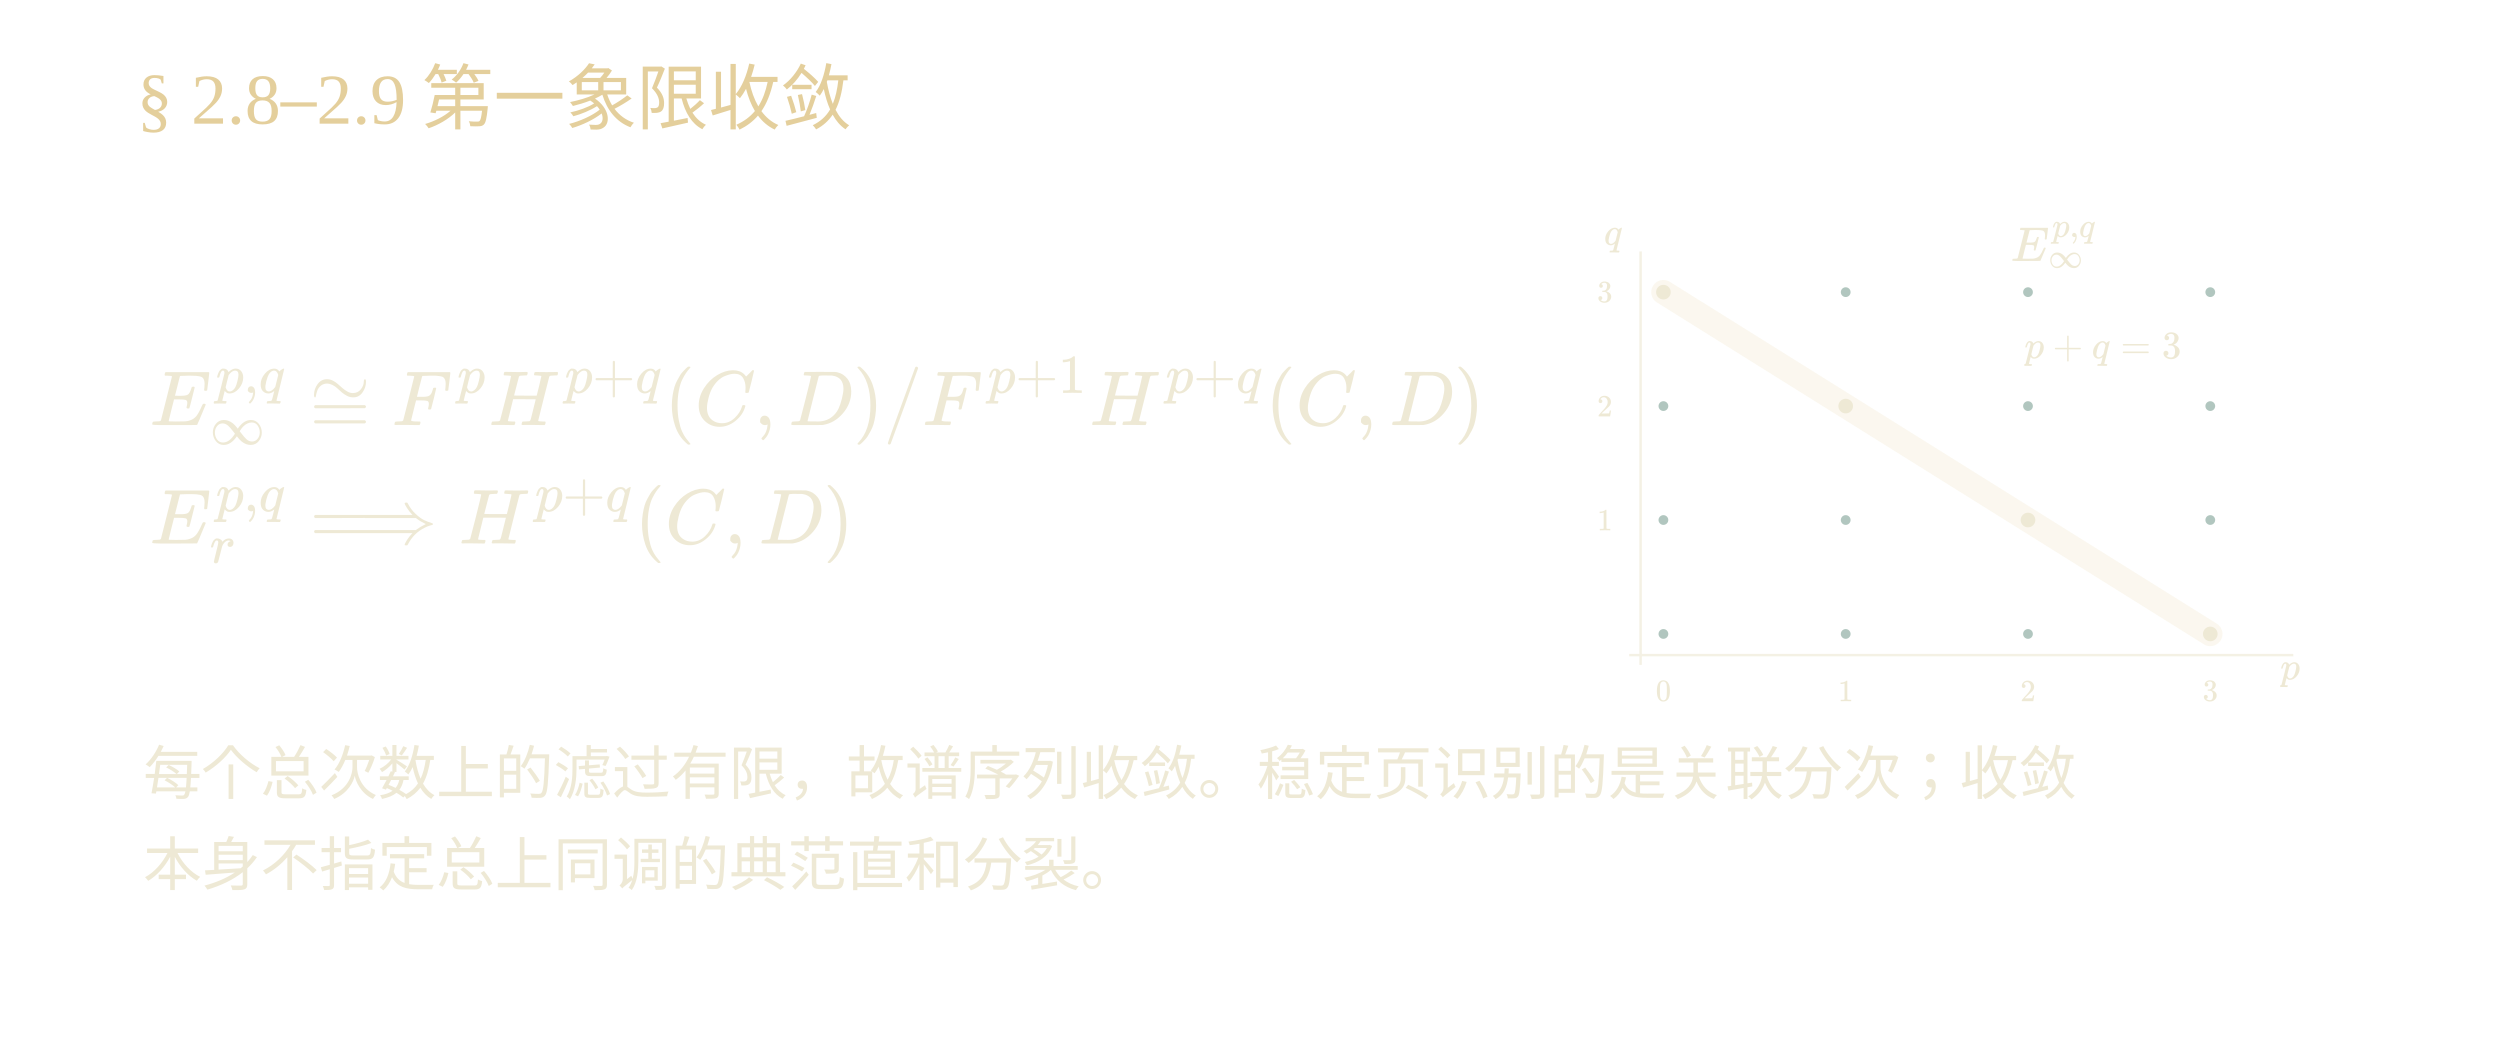
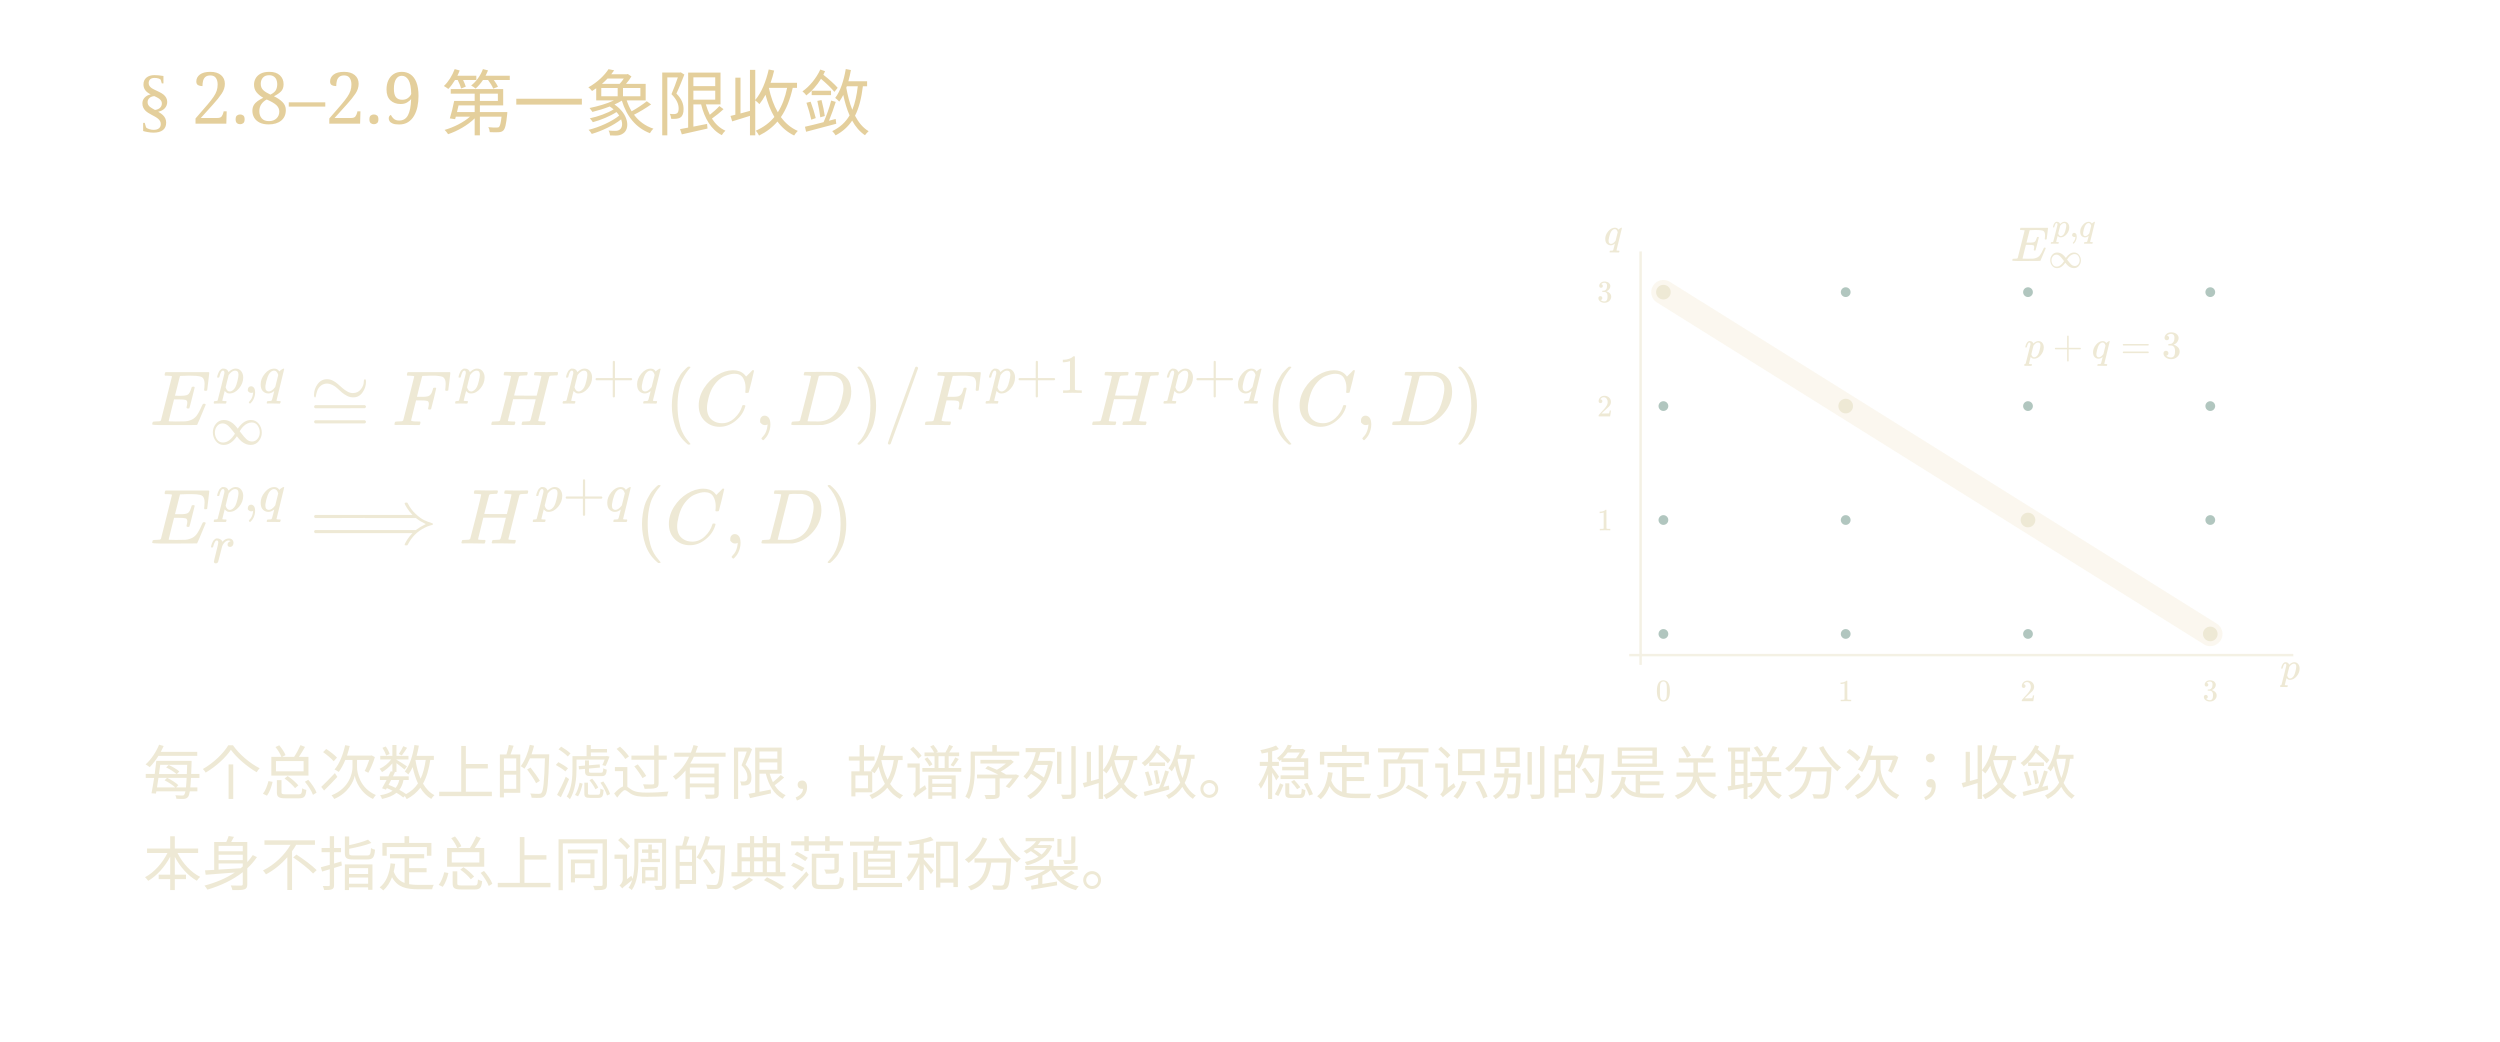
<svg xmlns="http://www.w3.org/2000/svg" width="1536" height="640" viewBox="0 0 1536 640">
  <g fill="#eee9d5" font-family="Kaiti SC, STKaiti, KaiTi, PingFang SC, serif">
    <text x="84" y="76" font-size="44" fill="#e4cf9c">
-       <tspan font-family="Times New Roman, serif">§</tspan>
-       <tspan font-family="Times New Roman, serif">2.8</tspan>–<tspan font-family="Times New Roman, serif">2.9</tspan>  第一象限收敛</text>
+       <tspan font-family="Times New Roman, serif">§</tspan> 2.8–2.9  第一象限收敛</text>
    <svg x="92" y="122.5" width="1350" height="320" viewBox="0 0 1350 320">
      <svg x="0" y="96.366" width="820" height="127.268" viewBox="0 0 17130.2 2658.7">
        <svg x="0" y="0" width="17130.2" height="1138.7" viewBox="0 -883.9 17130.2 1138.7">
          <g stroke="#eee9d5" fill="#eee9d5" stroke-width="0" transform="scale(1,-1)">
            <g data-mml-node="math">
              <g data-mml-node="msubsup">
                <g data-mml-node="mi">
                  <path data-c="1D438" d="M492 213Q472 213 472 226Q472 230 477 250T482 285Q482 316 461 323T364 330H312Q311 328 277 192T243 52Q243 48 254 48T334 46Q428 46 458 48T518 61Q567 77 599 117T670 248Q680 270 683 272Q690 274 698 274Q718 274 718 261Q613 7 608 2Q605 0 322 0H133Q31 0 31 11Q31 13 34 25Q38 41 42 43T65 46Q92 46 125 49Q139 52 144 61Q146 66 215 342T285 622Q285 629 281 629Q273 632 228 634H197Q191 640 191 642T193 659Q197 676 203 680H757Q764 676 764 669Q764 664 751 557T737 447Q735 440 717 440H705Q698 445 698 453L701 476Q704 500 704 528Q704 558 697 578T678 609T643 625T596 632T532 634H485Q397 633 392 631Q388 629 386 622Q385 619 355 499T324 377Q347 376 372 376H398Q464 376 489 391T534 472Q538 488 540 490T557 493Q562 493 565 493T570 492T572 491T574 487T577 483L544 351Q511 218 508 216Q505 213 492 213Z" />
                </g>
                <g data-mml-node="TeXAtom" transform="translate(848.3,413) scale(0.707)" data-mjx-texclass="ORD">
                  <g data-mml-node="mi">
                    <path data-c="1D45D" d="M23 287Q24 290 25 295T30 317T40 348T55 381T75 411T101 433T134 442Q209 442 230 378L240 387Q302 442 358 442Q423 442 460 395T497 281Q497 173 421 82T249 -10Q227 -10 210 -4Q199 1 187 11T168 28L161 36Q160 35 139 -51T118 -138Q118 -144 126 -145T163 -148H188Q194 -155 194 -157T191 -175Q188 -187 185 -190T172 -194Q170 -194 161 -194T127 -193T65 -192Q-5 -192 -24 -194H-32Q-39 -187 -39 -183Q-37 -156 -26 -148H-6Q28 -147 33 -136Q36 -130 94 103T155 350Q156 355 156 364Q156 405 131 405Q109 405 94 377T71 316T59 280Q57 278 43 278H29Q23 284 23 287ZM178 102Q200 26 252 26Q282 26 310 49T356 107Q374 141 392 215T411 325V331Q411 405 350 405Q339 405 328 402T306 393T286 380T269 365T254 350T243 336T235 326L232 322Q232 321 229 308T218 264T204 212Q178 106 178 102Z" />
                  </g>
                  <g data-mml-node="mo" transform="translate(503,0)">
                    <path data-c="2C" d="M78 35T78 60T94 103T137 121Q165 121 187 96T210 8Q210 -27 201 -60T180 -117T154 -158T130 -185T117 -194Q113 -194 104 -185T95 -172Q95 -168 106 -156T131 -126T157 -76T173 -3V9L172 8Q170 7 167 6T161 3T152 1T140 0Q113 0 96 17Z" />
                  </g>
                  <g data-mml-node="mi" transform="translate(781,0)">
                    <path data-c="1D45E" d="M33 157Q33 258 109 349T280 441Q340 441 372 389Q373 390 377 395T388 406T404 418Q438 442 450 442Q454 442 457 439T460 434Q460 425 391 149Q320 -135 320 -139Q320 -147 365 -148H390Q396 -156 396 -157T393 -175Q389 -188 383 -194H370Q339 -192 262 -192Q234 -192 211 -192T174 -192T157 -193Q143 -193 143 -185Q143 -182 145 -170Q149 -154 152 -151T172 -148Q220 -148 230 -141Q238 -136 258 -53T279 32Q279 33 272 29Q224 -10 172 -10Q117 -10 75 30T33 157ZM352 326Q329 405 277 405Q242 405 210 374T160 293Q131 214 119 129Q119 126 119 118T118 106Q118 61 136 44T179 26Q233 26 290 98L298 109L352 326Z" />
                  </g>
                </g>
                <g data-mml-node="mi" transform="translate(771,-247) scale(0.707)">
                  <path data-c="221E" d="M55 217Q55 305 111 373T254 442Q342 442 419 381Q457 350 493 303L507 284L514 294Q618 442 747 442Q833 442 888 374T944 214Q944 128 889 59T743 -11Q657 -11 580 50Q542 81 506 128L492 147L485 137Q381 -11 252 -11Q166 -11 111 57T55 217ZM907 217Q907 285 869 341T761 397Q740 397 720 392T682 378T648 359T619 335T594 310T574 285T559 263T548 246L543 238L574 198Q605 158 622 138T664 94T714 61T765 51Q827 51 867 100T907 217ZM92 214Q92 145 131 89T239 33Q357 33 456 193L425 233Q364 312 334 337Q285 380 233 380Q171 380 132 331T92 214Z" />
                </g>
              </g>
              <g data-mml-node="mo" transform="translate(2053.6,0)">
                <path data-c="2245" d="M55 388Q55 463 101 526T222 589Q260 589 296 571T362 526T421 474T484 430T554 411Q616 411 655 458T694 560Q694 572 698 580T708 589Q722 589 722 556Q722 482 677 419T562 356H554Q517 356 481 374T414 418T355 471T292 515T223 533Q179 533 145 508Q109 479 96 440T80 378T69 355Q55 355 55 388ZM56 236Q56 249 70 256H707Q722 248 722 236Q722 225 708 217L390 216H72Q56 221 56 236ZM56 42Q56 57 72 62H708Q722 52 722 42Q722 30 707 22H70Q56 29 56 42Z" />
              </g>
              <g data-mml-node="msup" transform="translate(3109.4,0)">
                <g data-mml-node="mi">
                  <path data-c="1D439" d="M48 1Q31 1 31 11Q31 13 34 25Q38 41 42 43T65 46Q92 46 125 49Q139 52 144 61Q146 66 215 342T285 622Q285 629 281 629Q273 632 228 634H197Q191 640 191 642T193 659Q197 676 203 680H742Q749 676 749 669Q749 664 736 557T722 447Q720 440 702 440H690Q683 445 683 453Q683 454 686 477T689 530Q689 560 682 579T663 610T626 626T575 633T503 634H480Q398 633 393 631Q388 629 386 623Q385 622 352 492L320 363H375Q378 363 398 363T426 364T448 367T472 374T489 386Q502 398 511 419T524 457T529 475Q532 480 548 480H560Q567 475 567 470Q567 467 536 339T502 207Q500 200 482 200H470Q463 206 463 212Q463 215 468 234T473 274Q473 303 453 310T364 317H309L277 190Q245 66 245 60Q245 46 334 46H359Q365 40 365 39T363 19Q359 6 353 0H336Q295 2 185 2Q120 2 86 2T48 1Z" />
                </g>
                <g data-mml-node="mi" transform="translate(837.3,413) scale(0.707)">
                  <path data-c="1D45D" d="M23 287Q24 290 25 295T30 317T40 348T55 381T75 411T101 433T134 442Q209 442 230 378L240 387Q302 442 358 442Q423 442 460 395T497 281Q497 173 421 82T249 -10Q227 -10 210 -4Q199 1 187 11T168 28L161 36Q160 35 139 -51T118 -138Q118 -144 126 -145T163 -148H188Q194 -155 194 -157T191 -175Q188 -187 185 -190T172 -194Q170 -194 161 -194T127 -193T65 -192Q-5 -192 -24 -194H-32Q-39 -187 -39 -183Q-37 -156 -26 -148H-6Q28 -147 33 -136Q36 -130 94 103T155 350Q156 355 156 364Q156 405 131 405Q109 405 94 377T71 316T59 280Q57 278 43 278H29Q23 284 23 287ZM178 102Q200 26 252 26Q282 26 310 49T356 107Q374 141 392 215T411 325V331Q411 405 350 405Q339 405 328 402T306 393T286 380T269 365T254 350T243 336T235 326L232 322Q232 321 229 308T218 264T204 212Q178 106 178 102Z" />
                </g>
              </g>
              <g data-mml-node="msup" transform="translate(4352.3,0)">
                <g data-mml-node="mi">
                  <path data-c="1D43B" d="M228 637Q194 637 192 641Q191 643 191 649Q191 673 202 682Q204 683 219 683Q260 681 355 681Q389 681 418 681T463 682T483 682Q499 682 499 672Q499 670 497 658Q492 641 487 638H485Q483 638 480 638T473 638T464 637T455 637Q416 636 405 634T387 623Q384 619 355 500Q348 474 340 442T328 395L324 380Q324 378 469 378H614L615 381Q615 384 646 504Q674 619 674 627T617 637Q594 637 587 639T580 648Q580 650 582 660Q586 677 588 679T604 682Q609 682 646 681T740 680Q802 680 835 681T871 682Q888 682 888 672Q888 645 876 638H874Q872 638 869 638T862 638T853 637T844 637Q805 636 794 634T776 623Q773 618 704 340T634 58Q634 51 638 51Q646 48 692 46H723Q729 38 729 37T726 19Q722 6 716 0H701Q664 2 567 2Q533 2 504 2T458 2T437 1Q420 1 420 10Q420 15 423 24Q428 43 433 45Q437 46 448 46H454Q481 46 514 49Q520 50 522 50T528 55T534 64T540 82T547 110T558 153Q565 181 569 198Q602 330 602 331T457 332H312L279 197Q245 63 245 58Q245 51 253 49T303 46H334Q340 38 340 37T337 19Q333 6 327 0H312Q275 2 178 2Q144 2 115 2T69 2T48 1Q31 1 31 10Q31 12 34 24Q39 43 44 45Q48 46 59 46H65Q92 46 125 49Q139 52 144 61Q147 65 216 339T285 628Q285 635 228 637Z" />
                </g>
                <g data-mml-node="TeXAtom" transform="translate(973.9,413) scale(0.707)" data-mjx-texclass="ORD">
                  <g data-mml-node="mi">
                    <path data-c="1D45D" d="M23 287Q24 290 25 295T30 317T40 348T55 381T75 411T101 433T134 442Q209 442 230 378L240 387Q302 442 358 442Q423 442 460 395T497 281Q497 173 421 82T249 -10Q227 -10 210 -4Q199 1 187 11T168 28L161 36Q160 35 139 -51T118 -138Q118 -144 126 -145T163 -148H188Q194 -155 194 -157T191 -175Q188 -187 185 -190T172 -194Q170 -194 161 -194T127 -193T65 -192Q-5 -192 -24 -194H-32Q-39 -187 -39 -183Q-37 -156 -26 -148H-6Q28 -147 33 -136Q36 -130 94 103T155 350Q156 355 156 364Q156 405 131 405Q109 405 94 377T71 316T59 280Q57 278 43 278H29Q23 284 23 287ZM178 102Q200 26 252 26Q282 26 310 49T356 107Q374 141 392 215T411 325V331Q411 405 350 405Q339 405 328 402T306 393T286 380T269 365T254 350T243 336T235 326L232 322Q232 321 229 308T218 264T204 212Q178 106 178 102Z" />
                  </g>
                  <g data-mml-node="mo" transform="translate(503,0)">
                    <path data-c="2B" d="M56 237T56 250T70 270H369V420L370 570Q380 583 389 583Q402 583 409 568V270H707Q722 262 722 250T707 230H409V-68Q401 -82 391 -82H389H387Q375 -82 369 -68V230H70Q56 237 56 250Z" />
                  </g>
                  <g data-mml-node="mi" transform="translate(1281,0)">
                    <path data-c="1D45E" d="M33 157Q33 258 109 349T280 441Q340 441 372 389Q373 390 377 395T388 406T404 418Q438 442 450 442Q454 442 457 439T460 434Q460 425 391 149Q320 -135 320 -139Q320 -147 365 -148H390Q396 -156 396 -157T393 -175Q389 -188 383 -194H370Q339 -192 262 -192Q234 -192 211 -192T174 -192T157 -193Q143 -193 143 -185Q143 -182 145 -170Q149 -154 152 -151T172 -148Q220 -148 230 -141Q238 -136 258 -53T279 32Q279 33 272 29Q224 -10 172 -10Q117 -10 75 30T33 157ZM352 326Q329 405 277 405Q242 405 210 374T160 293Q131 214 119 129Q119 126 119 118T118 106Q118 61 136 44T179 26Q233 26 290 98L298 109L352 326Z" />
                  </g>
                </g>
              </g>
              <g data-mml-node="mo" transform="translate(6607.3,0)">
                <path data-c="28" d="M94 250Q94 319 104 381T127 488T164 576T202 643T244 695T277 729T302 750H315H319Q333 750 333 741Q333 738 316 720T275 667T226 581T184 443T167 250T184 58T225 -81T274 -167T316 -220T333 -241Q333 -250 318 -250H315H302L274 -226Q180 -141 137 -14T94 250Z" />
              </g>
              <g data-mml-node="mi" transform="translate(6996.3,0)">
                <path data-c="1D436" d="M50 252Q50 367 117 473T286 641T490 704Q580 704 633 653Q642 643 648 636T656 626L657 623Q660 623 684 649Q691 655 699 663T715 679T725 690L740 705H746Q760 705 760 698Q760 694 728 561Q692 422 692 421Q690 416 687 415T669 413H653Q647 419 647 422Q647 423 648 429T650 449T651 481Q651 552 619 605T510 659Q484 659 454 652T382 628T299 572T226 479Q194 422 175 346T156 222Q156 108 232 58Q280 24 350 24Q441 24 512 92T606 240Q610 253 612 255T628 257Q648 257 648 248Q648 243 647 239Q618 132 523 55T319 -22Q206 -22 128 53T50 252Z" />
              </g>
              <g data-mml-node="mo" transform="translate(7756.3,0)">
                <path data-c="2C" d="M78 35T78 60T94 103T137 121Q165 121 187 96T210 8Q210 -27 201 -60T180 -117T154 -158T130 -185T117 -194Q113 -194 104 -185T95 -172Q95 -168 106 -156T131 -126T157 -76T173 -3V9L172 8Q170 7 167 6T161 3T152 1T140 0Q113 0 96 17Z" />
              </g>
              <g data-mml-node="mi" transform="translate(8200.9,0)">
                <path data-c="1D437" d="M287 628Q287 635 230 637Q207 637 200 638T193 647Q193 655 197 667T204 682Q206 683 403 683Q570 682 590 682T630 676Q702 659 752 597T803 431Q803 275 696 151T444 3L430 1L236 0H125H72Q48 0 41 2T33 11Q33 13 36 25Q40 41 44 43T67 46Q94 46 127 49Q141 52 146 61Q149 65 218 339T287 628ZM703 469Q703 507 692 537T666 584T629 613T590 629T555 636Q553 636 541 636T512 636T479 637H436Q392 637 386 627Q384 623 313 339T242 52Q242 48 253 48T330 47Q335 47 349 47T373 46Q499 46 581 128Q617 164 640 212T683 339T703 469Z" />
              </g>
              <g data-mml-node="mo" transform="translate(9028.9,0)">
                <path data-c="29" d="M60 749L64 750Q69 750 74 750H86L114 726Q208 641 251 514T294 250Q294 182 284 119T261 12T224 -76T186 -143T145 -194T113 -227T90 -246Q87 -249 86 -250H74Q66 -250 63 -250T58 -247T55 -238Q56 -237 66 -225Q221 -64 221 250T66 725Q56 737 55 738Q55 746 60 749Z" />
              </g>
              <g data-mml-node="TeXAtom" data-mjx-texclass="ORD" transform="translate(9417.9,0)">
                <g data-mml-node="mo">
                  <path data-c="2F" d="M423 750Q432 750 438 744T444 730Q444 725 271 248T92 -240Q85 -250 75 -250Q68 -250 62 -245T56 -231Q56 -221 230 257T407 740Q411 750 423 750Z" />
                </g>
              </g>
              <g data-mml-node="msup" transform="translate(9917.9,0)">
                <g data-mml-node="mi">
                  <path data-c="1D439" d="M48 1Q31 1 31 11Q31 13 34 25Q38 41 42 43T65 46Q92 46 125 49Q139 52 144 61Q146 66 215 342T285 622Q285 629 281 629Q273 632 228 634H197Q191 640 191 642T193 659Q197 676 203 680H742Q749 676 749 669Q749 664 736 557T722 447Q720 440 702 440H690Q683 445 683 453Q683 454 686 477T689 530Q689 560 682 579T663 610T626 626T575 633T503 634H480Q398 633 393 631Q388 629 386 623Q385 622 352 492L320 363H375Q378 363 398 363T426 364T448 367T472 374T489 386Q502 398 511 419T524 457T529 475Q532 480 548 480H560Q567 475 567 470Q567 467 536 339T502 207Q500 200 482 200H470Q463 206 463 212Q463 215 468 234T473 274Q473 303 453 310T364 317H309L277 190Q245 66 245 60Q245 46 334 46H359Q365 40 365 39T363 19Q359 6 353 0H336Q295 2 185 2Q120 2 86 2T48 1Z" />
                </g>
                <g data-mml-node="TeXAtom" transform="translate(837.3,413) scale(0.707)" data-mjx-texclass="ORD">
                  <g data-mml-node="mi">
                    <path data-c="1D45D" d="M23 287Q24 290 25 295T30 317T40 348T55 381T75 411T101 433T134 442Q209 442 230 378L240 387Q302 442 358 442Q423 442 460 395T497 281Q497 173 421 82T249 -10Q227 -10 210 -4Q199 1 187 11T168 28L161 36Q160 35 139 -51T118 -138Q118 -144 126 -145T163 -148H188Q194 -155 194 -157T191 -175Q188 -187 185 -190T172 -194Q170 -194 161 -194T127 -193T65 -192Q-5 -192 -24 -194H-32Q-39 -187 -39 -183Q-37 -156 -26 -148H-6Q28 -147 33 -136Q36 -130 94 103T155 350Q156 355 156 364Q156 405 131 405Q109 405 94 377T71 316T59 280Q57 278 43 278H29Q23 284 23 287ZM178 102Q200 26 252 26Q282 26 310 49T356 107Q374 141 392 215T411 325V331Q411 405 350 405Q339 405 328 402T306 393T286 380T269 365T254 350T243 336T235 326L232 322Q232 321 229 308T218 264T204 212Q178 106 178 102Z" />
                  </g>
                  <g data-mml-node="mo" transform="translate(503,0)">
                    <path data-c="2B" d="M56 237T56 250T70 270H369V420L370 570Q380 583 389 583Q402 583 409 568V270H707Q722 262 722 250T707 230H409V-68Q401 -82 391 -82H389H387Q375 -82 369 -68V230H70Q56 237 56 250Z" />
                  </g>
                  <g data-mml-node="mn" transform="translate(1281,0)">
                    <path data-c="31" d="M213 578L200 573Q186 568 160 563T102 556H83V602H102Q149 604 189 617T245 641T273 663Q275 666 285 666Q294 666 302 660V361L303 61Q310 54 315 52T339 48T401 46H427V0H416Q395 3 257 3Q121 3 100 0H88V46H114Q136 46 152 46T177 47T193 50T201 52T207 57T213 61V578Z" />
                  </g>
                </g>
              </g>
              <g data-mml-node="msup" transform="translate(12064.6,0)">
                <g data-mml-node="mi">
                  <path data-c="1D43B" d="M228 637Q194 637 192 641Q191 643 191 649Q191 673 202 682Q204 683 219 683Q260 681 355 681Q389 681 418 681T463 682T483 682Q499 682 499 672Q499 670 497 658Q492 641 487 638H485Q483 638 480 638T473 638T464 637T455 637Q416 636 405 634T387 623Q384 619 355 500Q348 474 340 442T328 395L324 380Q324 378 469 378H614L615 381Q615 384 646 504Q674 619 674 627T617 637Q594 637 587 639T580 648Q580 650 582 660Q586 677 588 679T604 682Q609 682 646 681T740 680Q802 680 835 681T871 682Q888 682 888 672Q888 645 876 638H874Q872 638 869 638T862 638T853 637T844 637Q805 636 794 634T776 623Q773 618 704 340T634 58Q634 51 638 51Q646 48 692 46H723Q729 38 729 37T726 19Q722 6 716 0H701Q664 2 567 2Q533 2 504 2T458 2T437 1Q420 1 420 10Q420 15 423 24Q428 43 433 45Q437 46 448 46H454Q481 46 514 49Q520 50 522 50T528 55T534 64T540 82T547 110T558 153Q565 181 569 198Q602 330 602 331T457 332H312L279 197Q245 63 245 58Q245 51 253 49T303 46H334Q340 38 340 37T337 19Q333 6 327 0H312Q275 2 178 2Q144 2 115 2T69 2T48 1Q31 1 31 10Q31 12 34 24Q39 43 44 45Q48 46 59 46H65Q92 46 125 49Q139 52 144 61Q147 65 216 339T285 628Q285 635 228 637Z" />
                </g>
                <g data-mml-node="TeXAtom" transform="translate(973.9,413) scale(0.707)" data-mjx-texclass="ORD">
                  <g data-mml-node="mi">
                    <path data-c="1D45D" d="M23 287Q24 290 25 295T30 317T40 348T55 381T75 411T101 433T134 442Q209 442 230 378L240 387Q302 442 358 442Q423 442 460 395T497 281Q497 173 421 82T249 -10Q227 -10 210 -4Q199 1 187 11T168 28L161 36Q160 35 139 -51T118 -138Q118 -144 126 -145T163 -148H188Q194 -155 194 -157T191 -175Q188 -187 185 -190T172 -194Q170 -194 161 -194T127 -193T65 -192Q-5 -192 -24 -194H-32Q-39 -187 -39 -183Q-37 -156 -26 -148H-6Q28 -147 33 -136Q36 -130 94 103T155 350Q156 355 156 364Q156 405 131 405Q109 405 94 377T71 316T59 280Q57 278 43 278H29Q23 284 23 287ZM178 102Q200 26 252 26Q282 26 310 49T356 107Q374 141 392 215T411 325V331Q411 405 350 405Q339 405 328 402T306 393T286 380T269 365T254 350T243 336T235 326L232 322Q232 321 229 308T218 264T204 212Q178 106 178 102Z" />
                  </g>
                  <g data-mml-node="mo" transform="translate(503,0)">
                    <path data-c="2B" d="M56 237T56 250T70 270H369V420L370 570Q380 583 389 583Q402 583 409 568V270H707Q722 262 722 250T707 230H409V-68Q401 -82 391 -82H389H387Q375 -82 369 -68V230H70Q56 237 56 250Z" />
                  </g>
                  <g data-mml-node="mi" transform="translate(1281,0)">
                    <path data-c="1D45E" d="M33 157Q33 258 109 349T280 441Q340 441 372 389Q373 390 377 395T388 406T404 418Q438 442 450 442Q454 442 457 439T460 434Q460 425 391 149Q320 -135 320 -139Q320 -147 365 -148H390Q396 -156 396 -157T393 -175Q389 -188 383 -194H370Q339 -192 262 -192Q234 -192 211 -192T174 -192T157 -193Q143 -193 143 -185Q143 -182 145 -170Q149 -154 152 -151T172 -148Q220 -148 230 -141Q238 -136 258 -53T279 32Q279 33 272 29Q224 -10 172 -10Q117 -10 75 30T33 157ZM352 326Q329 405 277 405Q242 405 210 374T160 293Q131 214 119 129Q119 126 119 118T118 106Q118 61 136 44T179 26Q233 26 290 98L298 109L352 326Z" />
                  </g>
                </g>
              </g>
              <g data-mml-node="mo" transform="translate(14319.5,0)">
                <path data-c="28" d="M94 250Q94 319 104 381T127 488T164 576T202 643T244 695T277 729T302 750H315H319Q333 750 333 741Q333 738 316 720T275 667T226 581T184 443T167 250T184 58T225 -81T274 -167T316 -220T333 -241Q333 -250 318 -250H315H302L274 -226Q180 -141 137 -14T94 250Z" />
              </g>
              <g data-mml-node="mi" transform="translate(14708.5,0)">
                <path data-c="1D436" d="M50 252Q50 367 117 473T286 641T490 704Q580 704 633 653Q642 643 648 636T656 626L657 623Q660 623 684 649Q691 655 699 663T715 679T725 690L740 705H746Q760 705 760 698Q760 694 728 561Q692 422 692 421Q690 416 687 415T669 413H653Q647 419 647 422Q647 423 648 429T650 449T651 481Q651 552 619 605T510 659Q484 659 454 652T382 628T299 572T226 479Q194 422 175 346T156 222Q156 108 232 58Q280 24 350 24Q441 24 512 92T606 240Q610 253 612 255T628 257Q648 257 648 248Q648 243 647 239Q618 132 523 55T319 -22Q206 -22 128 53T50 252Z" />
              </g>
              <g data-mml-node="mo" transform="translate(15468.5,0)">
                <path data-c="2C" d="M78 35T78 60T94 103T137 121Q165 121 187 96T210 8Q210 -27 201 -60T180 -117T154 -158T130 -185T117 -194Q113 -194 104 -185T95 -172Q95 -168 106 -156T131 -126T157 -76T173 -3V9L172 8Q170 7 167 6T161 3T152 1T140 0Q113 0 96 17Z" />
              </g>
              <g data-mml-node="mi" transform="translate(15913.2,0)">
                <path data-c="1D437" d="M287 628Q287 635 230 637Q207 637 200 638T193 647Q193 655 197 667T204 682Q206 683 403 683Q570 682 590 682T630 676Q702 659 752 597T803 431Q803 275 696 151T444 3L430 1L236 0H125H72Q48 0 41 2T33 11Q33 13 36 25Q40 41 44 43T67 46Q94 46 127 49Q141 52 146 61Q149 65 218 339T287 628ZM703 469Q703 507 692 537T666 584T629 613T590 629T555 636Q553 636 541 636T512 636T479 637H436Q392 637 386 627Q384 623 313 339T242 52Q242 48 253 48T330 47Q335 47 349 47T373 46Q499 46 581 128Q617 164 640 212T683 339T703 469Z" />
              </g>
              <g data-mml-node="mo" transform="translate(16741.2,0)">
                <path data-c="29" d="M60 749L64 750Q69 750 74 750H86L114 726Q208 641 251 514T294 250Q294 182 284 119T261 12T224 -76T186 -143T145 -194T113 -227T90 -246Q87 -249 86 -250H74Q66 -250 63 -250T58 -247T55 -238Q56 -237 66 -225Q221 -64 221 250T66 725Q56 737 55 738Q55 746 60 749Z" />
              </g>
            </g>
          </g>
        </svg>
        <svg x="0" y="1578.7" width="9035" height="1080" viewBox="0 -825.2 9035 1080">
          <g stroke="#eee9d5" fill="#eee9d5" stroke-width="0" transform="scale(1,-1)">
            <g data-mml-node="math">
              <g data-mml-node="msubsup">
                <g data-mml-node="mi">
                  <path data-c="1D438" d="M492 213Q472 213 472 226Q472 230 477 250T482 285Q482 316 461 323T364 330H312Q311 328 277 192T243 52Q243 48 254 48T334 46Q428 46 458 48T518 61Q567 77 599 117T670 248Q680 270 683 272Q690 274 698 274Q718 274 718 261Q613 7 608 2Q605 0 322 0H133Q31 0 31 11Q31 13 34 25Q38 41 42 43T65 46Q92 46 125 49Q139 52 144 61Q146 66 215 342T285 622Q285 629 281 629Q273 632 228 634H197Q191 640 191 642T193 659Q197 676 203 680H757Q764 676 764 669Q764 664 751 557T737 447Q735 440 717 440H705Q698 445 698 453L701 476Q704 500 704 528Q704 558 697 578T678 609T643 625T596 632T532 634H485Q397 633 392 631Q388 629 386 622Q385 619 355 499T324 377Q347 376 372 376H398Q464 376 489 391T534 472Q538 488 540 490T557 493Q562 493 565 493T570 492T572 491T574 487T577 483L544 351Q511 218 508 216Q505 213 492 213Z" />
                </g>
                <g data-mml-node="TeXAtom" transform="translate(848.3,413) scale(0.707)" data-mjx-texclass="ORD">
                  <g data-mml-node="mi">
                    <path data-c="1D45D" d="M23 287Q24 290 25 295T30 317T40 348T55 381T75 411T101 433T134 442Q209 442 230 378L240 387Q302 442 358 442Q423 442 460 395T497 281Q497 173 421 82T249 -10Q227 -10 210 -4Q199 1 187 11T168 28L161 36Q160 35 139 -51T118 -138Q118 -144 126 -145T163 -148H188Q194 -155 194 -157T191 -175Q188 -187 185 -190T172 -194Q170 -194 161 -194T127 -193T65 -192Q-5 -192 -24 -194H-32Q-39 -187 -39 -183Q-37 -156 -26 -148H-6Q28 -147 33 -136Q36 -130 94 103T155 350Q156 355 156 364Q156 405 131 405Q109 405 94 377T71 316T59 280Q57 278 43 278H29Q23 284 23 287ZM178 102Q200 26 252 26Q282 26 310 49T356 107Q374 141 392 215T411 325V331Q411 405 350 405Q339 405 328 402T306 393T286 380T269 365T254 350T243 336T235 326L232 322Q232 321 229 308T218 264T204 212Q178 106 178 102Z" />
                  </g>
                  <g data-mml-node="mo" transform="translate(503,0)">
                    <path data-c="2C" d="M78 35T78 60T94 103T137 121Q165 121 187 96T210 8Q210 -27 201 -60T180 -117T154 -158T130 -185T117 -194Q113 -194 104 -185T95 -172Q95 -168 106 -156T131 -126T157 -76T173 -3V9L172 8Q170 7 167 6T161 3T152 1T140 0Q113 0 96 17Z" />
                  </g>
                  <g data-mml-node="mi" transform="translate(781,0)">
                    <path data-c="1D45E" d="M33 157Q33 258 109 349T280 441Q340 441 372 389Q373 390 377 395T388 406T404 418Q438 442 450 442Q454 442 457 439T460 434Q460 425 391 149Q320 -135 320 -139Q320 -147 365 -148H390Q396 -156 396 -157T393 -175Q389 -188 383 -194H370Q339 -192 262 -192Q234 -192 211 -192T174 -192T157 -193Q143 -193 143 -185Q143 -182 145 -170Q149 -154 152 -151T172 -148Q220 -148 230 -141Q238 -136 258 -53T279 32Q279 33 272 29Q224 -10 172 -10Q117 -10 75 30T33 157ZM352 326Q329 405 277 405Q242 405 210 374T160 293Q131 214 119 129Q119 126 119 118T118 106Q118 61 136 44T179 26Q233 26 290 98L298 109L352 326Z" />
                  </g>
                </g>
                <g data-mml-node="mi" transform="translate(771,-247) scale(0.707)">
                  <path data-c="1D45F" d="M21 287Q22 290 23 295T28 317T38 348T53 381T73 411T99 433T132 442Q161 442 183 430T214 408T225 388Q227 382 228 382T236 389Q284 441 347 441H350Q398 441 422 400Q430 381 430 363Q430 333 417 315T391 292T366 288Q346 288 334 299T322 328Q322 376 378 392Q356 405 342 405Q286 405 239 331Q229 315 224 298T190 165Q156 25 151 16Q138 -11 108 -11Q95 -11 87 -5T76 7T74 17Q74 30 114 189T154 366Q154 405 128 405Q107 405 92 377T68 316T57 280Q55 278 41 278H27Q21 284 21 287Z" />
                </g>
              </g>
              <g data-mml-node="mo" transform="translate(2053.6,0)">
                <path data-c="27F9" d="M1218 514Q1218 525 1234 525Q1239 525 1242 525T1247 525T1251 524T1253 523T1255 520T1257 517T1260 512Q1297 438 1358 381T1469 300T1565 263Q1582 258 1582 250T1573 239T1536 228T1478 204Q1334 134 1260 -12Q1256 -21 1253 -22T1238 -24Q1218 -24 1218 -17Q1218 -13 1223 0Q1258 69 1309 123L1319 133H70Q56 140 56 153Q56 168 72 173H1363L1373 181Q1412 211 1490 250Q1489 251 1472 259T1427 283T1373 319L1363 327H710L707 328L390 327H72Q56 332 56 347Q56 360 70 367H1319L1309 377Q1276 412 1247 458T1218 514Z" />
              </g>
              <g data-mml-node="msup" transform="translate(3969.4,0)">
                <g data-mml-node="mi">
                  <path data-c="1D43B" d="M228 637Q194 637 192 641Q191 643 191 649Q191 673 202 682Q204 683 219 683Q260 681 355 681Q389 681 418 681T463 682T483 682Q499 682 499 672Q499 670 497 658Q492 641 487 638H485Q483 638 480 638T473 638T464 637T455 637Q416 636 405 634T387 623Q384 619 355 500Q348 474 340 442T328 395L324 380Q324 378 469 378H614L615 381Q615 384 646 504Q674 619 674 627T617 637Q594 637 587 639T580 648Q580 650 582 660Q586 677 588 679T604 682Q609 682 646 681T740 680Q802 680 835 681T871 682Q888 682 888 672Q888 645 876 638H874Q872 638 869 638T862 638T853 637T844 637Q805 636 794 634T776 623Q773 618 704 340T634 58Q634 51 638 51Q646 48 692 46H723Q729 38 729 37T726 19Q722 6 716 0H701Q664 2 567 2Q533 2 504 2T458 2T437 1Q420 1 420 10Q420 15 423 24Q428 43 433 45Q437 46 448 46H454Q481 46 514 49Q520 50 522 50T528 55T534 64T540 82T547 110T558 153Q565 181 569 198Q602 330 602 331T457 332H312L279 197Q245 63 245 58Q245 51 253 49T303 46H334Q340 38 340 37T337 19Q333 6 327 0H312Q275 2 178 2Q144 2 115 2T69 2T48 1Q31 1 31 10Q31 12 34 24Q39 43 44 45Q48 46 59 46H65Q92 46 125 49Q139 52 144 61Q147 65 216 339T285 628Q285 635 228 637Z" />
                </g>
                <g data-mml-node="TeXAtom" transform="translate(973.9,413) scale(0.707)" data-mjx-texclass="ORD">
                  <g data-mml-node="mi">
                    <path data-c="1D45D" d="M23 287Q24 290 25 295T30 317T40 348T55 381T75 411T101 433T134 442Q209 442 230 378L240 387Q302 442 358 442Q423 442 460 395T497 281Q497 173 421 82T249 -10Q227 -10 210 -4Q199 1 187 11T168 28L161 36Q160 35 139 -51T118 -138Q118 -144 126 -145T163 -148H188Q194 -155 194 -157T191 -175Q188 -187 185 -190T172 -194Q170 -194 161 -194T127 -193T65 -192Q-5 -192 -24 -194H-32Q-39 -187 -39 -183Q-37 -156 -26 -148H-6Q28 -147 33 -136Q36 -130 94 103T155 350Q156 355 156 364Q156 405 131 405Q109 405 94 377T71 316T59 280Q57 278 43 278H29Q23 284 23 287ZM178 102Q200 26 252 26Q282 26 310 49T356 107Q374 141 392 215T411 325V331Q411 405 350 405Q339 405 328 402T306 393T286 380T269 365T254 350T243 336T235 326L232 322Q232 321 229 308T218 264T204 212Q178 106 178 102Z" />
                  </g>
                  <g data-mml-node="mo" transform="translate(503,0)">
                    <path data-c="2B" d="M56 237T56 250T70 270H369V420L370 570Q380 583 389 583Q402 583 409 568V270H707Q722 262 722 250T707 230H409V-68Q401 -82 391 -82H389H387Q375 -82 369 -68V230H70Q56 237 56 250Z" />
                  </g>
                  <g data-mml-node="mi" transform="translate(1281,0)">
                    <path data-c="1D45E" d="M33 157Q33 258 109 349T280 441Q340 441 372 389Q373 390 377 395T388 406T404 418Q438 442 450 442Q454 442 457 439T460 434Q460 425 391 149Q320 -135 320 -139Q320 -147 365 -148H390Q396 -156 396 -157T393 -175Q389 -188 383 -194H370Q339 -192 262 -192Q234 -192 211 -192T174 -192T157 -193Q143 -193 143 -185Q143 -182 145 -170Q149 -154 152 -151T172 -148Q220 -148 230 -141Q238 -136 258 -53T279 32Q279 33 272 29Q224 -10 172 -10Q117 -10 75 30T33 157ZM352 326Q329 405 277 405Q242 405 210 374T160 293Q131 214 119 129Q119 126 119 118T118 106Q118 61 136 44T179 26Q233 26 290 98L298 109L352 326Z" />
                  </g>
                </g>
              </g>
              <g data-mml-node="mo" transform="translate(6224.3,0)">
                <path data-c="28" d="M94 250Q94 319 104 381T127 488T164 576T202 643T244 695T277 729T302 750H315H319Q333 750 333 741Q333 738 316 720T275 667T226 581T184 443T167 250T184 58T225 -81T274 -167T316 -220T333 -241Q333 -250 318 -250H315H302L274 -226Q180 -141 137 -14T94 250Z" />
              </g>
              <g data-mml-node="mi" transform="translate(6613.3,0)">
                <path data-c="1D436" d="M50 252Q50 367 117 473T286 641T490 704Q580 704 633 653Q642 643 648 636T656 626L657 623Q660 623 684 649Q691 655 699 663T715 679T725 690L740 705H746Q760 705 760 698Q760 694 728 561Q692 422 692 421Q690 416 687 415T669 413H653Q647 419 647 422Q647 423 648 429T650 449T651 481Q651 552 619 605T510 659Q484 659 454 652T382 628T299 572T226 479Q194 422 175 346T156 222Q156 108 232 58Q280 24 350 24Q441 24 512 92T606 240Q610 253 612 255T628 257Q648 257 648 248Q648 243 647 239Q618 132 523 55T319 -22Q206 -22 128 53T50 252Z" />
              </g>
              <g data-mml-node="mo" transform="translate(7373.3,0)">
                <path data-c="2C" d="M78 35T78 60T94 103T137 121Q165 121 187 96T210 8Q210 -27 201 -60T180 -117T154 -158T130 -185T117 -194Q113 -194 104 -185T95 -172Q95 -168 106 -156T131 -126T157 -76T173 -3V9L172 8Q170 7 167 6T161 3T152 1T140 0Q113 0 96 17Z" />
              </g>
              <g data-mml-node="mi" transform="translate(7818,0)">
                <path data-c="1D437" d="M287 628Q287 635 230 637Q207 637 200 638T193 647Q193 655 197 667T204 682Q206 683 403 683Q570 682 590 682T630 676Q702 659 752 597T803 431Q803 275 696 151T444 3L430 1L236 0H125H72Q48 0 41 2T33 11Q33 13 36 25Q40 41 44 43T67 46Q94 46 127 49Q141 52 146 61Q149 65 218 339T287 628ZM703 469Q703 507 692 537T666 584T629 613T590 629T555 636Q553 636 541 636T512 636T479 637H436Q392 637 386 627Q384 623 313 339T242 52Q242 48 253 48T330 47Q335 47 349 47T373 46Q499 46 581 128Q617 164 640 212T683 339T703 469Z" />
              </g>
              <g data-mml-node="mo" transform="translate(8646,0)">
                <path data-c="29" d="M60 749L64 750Q69 750 74 750H86L114 726Q208 641 251 514T294 250Q294 182 284 119T261 12T224 -76T186 -143T145 -194T113 -227T90 -246Q87 -249 86 -250H74Q66 -250 63 -250T58 -247T55 -238Q56 -237 66 -225Q221 -64 221 250T66 725Q56 737 55 738Q55 746 60 749Z" />
              </g>
            </g>
          </g>
        </svg>
      </svg>
      <svg x="870" y="0" width="480" height="320" viewBox="0 0 480 320">
        <path d="M39 280H447M46 286V32" fill="none" stroke="#eee9d5" stroke-width="1.5" opacity=".65" />
        <svg x="438.964" y="284.368" width="12.072" height="15.264" viewBox="0 -442 503 636">
          <g stroke="#eee9d5" fill="#eee9d5" stroke-width="0" transform="scale(1,-1)">
            <g data-mml-node="math">
              <g data-mml-node="mi">
                <path data-c="1D45D" d="M23 287Q24 290 25 295T30 317T40 348T55 381T75 411T101 433T134 442Q209 442 230 378L240 387Q302 442 358 442Q423 442 460 395T497 281Q497 173 421 82T249 -10Q227 -10 210 -4Q199 1 187 11T168 28L161 36Q160 35 139 -51T118 -138Q118 -144 126 -145T163 -148H188Q194 -155 194 -157T191 -175Q188 -187 185 -190T172 -194Q170 -194 161 -194T127 -193T65 -192Q-5 -192 -24 -194H-32Q-39 -187 -39 -183Q-37 -156 -26 -148H-6Q28 -147 33 -136Q36 -130 94 103T155 350Q156 355 156 364Q156 405 131 405Q109 405 94 377T71 316T59 280Q57 278 43 278H29Q23 284 23 287ZM178 102Q200 26 252 26Q282 26 310 49T356 107Q374 141 392 215T411 325V331Q411 405 350 405Q339 405 328 402T306 393T286 380T269 365T254 350T243 336T235 326L232 322Q232 321 229 308T218 264T204 212Q178 106 178 102Z" />
              </g>
            </g>
          </g>
        </svg>
        <svg x="23.48" y="17.368" width="11.04" height="15.264" viewBox="0 -442 460 636">
          <g stroke="#eee9d5" fill="#eee9d5" stroke-width="0" transform="scale(1,-1)">
            <g data-mml-node="math">
              <g data-mml-node="mi">
                <path data-c="1D45E" d="M33 157Q33 258 109 349T280 441Q340 441 372 389Q373 390 377 395T388 406T404 418Q438 442 450 442Q454 442 457 439T460 434Q460 425 391 149Q320 -135 320 -139Q320 -147 365 -148H390Q396 -156 396 -157T393 -175Q389 -188 383 -194H370Q339 -192 262 -192Q234 -192 211 -192T174 -192T157 -193Q143 -193 143 -185Q143 -182 145 -170Q149 -154 152 -151T172 -148Q220 -148 230 -141Q238 -136 258 -53T279 32Q279 33 272 29Q224 -10 172 -10Q117 -10 75 30T33 157ZM352 326Q329 405 277 405Q242 405 210 374T160 293Q131 214 119 129Q119 126 119 118T118 106Q118 61 136 44T179 26Q233 26 290 98L298 109L352 326Z" />
              </g>
            </g>
          </g>
        </svg>
        <path d="M60 57L396 267" stroke="#e4cf9c" stroke-width="15" opacity=".16" stroke-linecap="round" />
        <circle cx="60" cy="267" r="3" fill="#71988a" opacity="0.55" />
        <circle cx="60" cy="197" r="3" fill="#71988a" opacity="0.55" />
        <circle cx="60" cy="127" r="3" fill="#71988a" opacity="0.55" />
        <circle cx="60" cy="57" r="4.5" fill="#eee9d5" opacity="1" />
        <circle cx="172" cy="267" r="3" fill="#71988a" opacity="0.55" />
        <circle cx="172" cy="197" r="3" fill="#71988a" opacity="0.55" />
        <circle cx="172" cy="127" r="4.5" fill="#eee9d5" opacity="1" />
        <circle cx="172" cy="57" r="3" fill="#71988a" opacity="0.55" />
        <circle cx="284" cy="267" r="3" fill="#71988a" opacity="0.55" />
        <circle cx="284" cy="197" r="4.5" fill="#eee9d5" opacity="1" />
        <circle cx="284" cy="127" r="3" fill="#71988a" opacity="0.55" />
        <circle cx="284" cy="57" r="3" fill="#71988a" opacity="0.55" />
        <circle cx="396" cy="267" r="4.5" fill="#eee9d5" opacity="1" />
        <circle cx="396" cy="197" r="3" fill="#71988a" opacity="0.55" />
        <circle cx="396" cy="127" r="3" fill="#71988a" opacity="0.55" />
        <circle cx="396" cy="57" r="3" fill="#71988a" opacity="0.55" />
        <svg x="55.25" y="295.464" width="9.5" height="13.072" viewBox="0 -666 500 688">
          <g stroke="#eee9d5" fill="#eee9d5" stroke-width="0" transform="scale(1,-1)">
            <g data-mml-node="math">
              <g data-mml-node="mn">
                <path data-c="30" d="M96 585Q152 666 249 666Q297 666 345 640T423 548Q460 465 460 320Q460 165 417 83Q397 41 362 16T301 -15T250 -22Q224 -22 198 -16T137 16T82 83Q39 165 39 320Q39 494 96 585ZM321 597Q291 629 250 629Q208 629 178 597Q153 571 145 525T137 333Q137 175 145 125T181 46Q209 16 250 16Q290 16 318 46Q347 76 354 130T362 333Q362 478 354 524T321 597Z" />
              </g>
            </g>
          </g>
        </svg>
        <svg x="167.25" y="295.673" width="9.5" height="12.654" viewBox="0 -666 500 666">
          <g stroke="#eee9d5" fill="#eee9d5" stroke-width="0" transform="scale(1,-1)">
            <g data-mml-node="math">
              <g data-mml-node="mn">
                <path data-c="31" d="M213 578L200 573Q186 568 160 563T102 556H83V602H102Q149 604 189 617T245 641T273 663Q275 666 285 666Q294 666 302 660V361L303 61Q310 54 315 52T339 48T401 46H427V0H416Q395 3 257 3Q121 3 100 0H88V46H114Q136 46 152 46T177 47T193 50T201 52T207 57T213 61V578Z" />
              </g>
            </g>
          </g>
        </svg>
        <svg x="279.25" y="295.673" width="9.5" height="12.654" viewBox="0 -666 500 666">
          <g stroke="#eee9d5" fill="#eee9d5" stroke-width="0" transform="scale(1,-1)">
            <g data-mml-node="math">
              <g data-mml-node="mn">
                <path data-c="32" d="M109 429Q82 429 66 447T50 491Q50 562 103 614T235 666Q326 666 387 610T449 465Q449 422 429 383T381 315T301 241Q265 210 201 149L142 93L218 92Q375 92 385 97Q392 99 409 186V189H449V186Q448 183 436 95T421 3V0H50V19V31Q50 38 56 46T86 81Q115 113 136 137Q145 147 170 174T204 211T233 244T261 278T284 308T305 340T320 369T333 401T340 431T343 464Q343 527 309 573T212 619Q179 619 154 602T119 569T109 550Q109 549 114 549Q132 549 151 535T170 489Q170 464 154 447T109 429Z" />
              </g>
            </g>
          </g>
        </svg>
        <svg x="391.25" y="295.474" width="9.5" height="13.053" viewBox="0 -665 500 687">
          <g stroke="#eee9d5" fill="#eee9d5" stroke-width="0" transform="scale(1,-1)">
            <g data-mml-node="math">
              <g data-mml-node="mn">
                <path data-c="33" d="M127 463Q100 463 85 480T69 524Q69 579 117 622T233 665Q268 665 277 664Q351 652 390 611T430 522Q430 470 396 421T302 350L299 348Q299 347 308 345T337 336T375 315Q457 262 457 175Q457 96 395 37T238 -22Q158 -22 100 21T42 130Q42 158 60 175T105 193Q133 193 151 175T169 130Q169 119 166 110T159 94T148 82T136 74T126 70T118 67L114 66Q165 21 238 21Q293 21 321 74Q338 107 338 175V195Q338 290 274 322Q259 328 213 329L171 330L168 332Q166 335 166 348Q166 366 174 366Q202 366 232 371Q266 376 294 413T322 525V533Q322 590 287 612Q265 626 240 626Q208 626 181 615T143 592T132 580H135Q138 579 143 578T153 573T165 566T175 555T183 540T186 520Q186 498 172 481T127 463Z" />
              </g>
            </g>
          </g>
        </svg>
        <svg x="19.25" y="190.673" width="9.5" height="12.654" viewBox="0 -666 500 666">
          <g stroke="#eee9d5" fill="#eee9d5" stroke-width="0" transform="scale(1,-1)">
            <g data-mml-node="math">
              <g data-mml-node="mn">
                <path data-c="31" d="M213 578L200 573Q186 568 160 563T102 556H83V602H102Q149 604 189 617T245 641T273 663Q275 666 285 666Q294 666 302 660V361L303 61Q310 54 315 52T339 48T401 46H427V0H416Q395 3 257 3Q121 3 100 0H88V46H114Q136 46 152 46T177 47T193 50T201 52T207 57T213 61V578Z" />
              </g>
            </g>
          </g>
        </svg>
        <svg x="19.25" y="120.673" width="9.5" height="12.654" viewBox="0 -666 500 666">
          <g stroke="#eee9d5" fill="#eee9d5" stroke-width="0" transform="scale(1,-1)">
            <g data-mml-node="math">
              <g data-mml-node="mn">
                <path data-c="32" d="M109 429Q82 429 66 447T50 491Q50 562 103 614T235 666Q326 666 387 610T449 465Q449 422 429 383T381 315T301 241Q265 210 201 149L142 93L218 92Q375 92 385 97Q392 99 409 186V189H449V186Q448 183 436 95T421 3V0H50V19V31Q50 38 56 46T86 81Q115 113 136 137Q145 147 170 174T204 211T233 244T261 278T284 308T305 340T320 369T333 401T340 431T343 464Q343 527 309 573T212 619Q179 619 154 602T119 569T109 550Q109 549 114 549Q132 549 151 535T170 489Q170 464 154 447T109 429Z" />
              </g>
            </g>
          </g>
        </svg>
        <svg x="19.25" y="50.474" width="9.5" height="13.053" viewBox="0 -665 500 687">
          <g stroke="#eee9d5" fill="#eee9d5" stroke-width="0" transform="scale(1,-1)">
            <g data-mml-node="math">
              <g data-mml-node="mn">
                <path data-c="33" d="M127 463Q100 463 85 480T69 524Q69 579 117 622T233 665Q268 665 277 664Q351 652 390 611T430 522Q430 470 396 421T302 350L299 348Q299 347 308 345T337 336T375 315Q457 262 457 175Q457 96 395 37T238 -22Q158 -22 100 21T42 130Q42 158 60 175T105 193Q133 193 151 175T169 130Q169 119 166 110T159 94T148 82T136 74T126 70T118 67L114 66Q165 21 238 21Q293 21 321 74Q338 107 338 175V195Q338 290 274 322Q259 328 213 329L171 330L168 332Q166 335 166 348Q166 366 174 366Q202 366 232 371Q266 376 294 413T322 525V533Q322 590 287 612Q265 626 240 626Q208 626 181 615T143 592T132 580H135Q138 579 143 578T153 573T165 566T175 555T183 540T186 520Q186 498 172 481T127 463Z" />
              </g>
            </g>
          </g>
        </svg>
        <svg x="273.363" y="13.75" width="53.274" height="28.5" viewBox="0 -803.3 1775.8 950">
          <g stroke="#eee9d5" fill="#eee9d5" stroke-width="0" transform="scale(1,-1)">
            <g data-mml-node="math">
              <g data-mml-node="msubsup">
                <g data-mml-node="mi">
                  <path data-c="1D438" d="M492 213Q472 213 472 226Q472 230 477 250T482 285Q482 316 461 323T364 330H312Q311 328 277 192T243 52Q243 48 254 48T334 46Q428 46 458 48T518 61Q567 77 599 117T670 248Q680 270 683 272Q690 274 698 274Q718 274 718 261Q613 7 608 2Q605 0 322 0H133Q31 0 31 11Q31 13 34 25Q38 41 42 43T65 46Q92 46 125 49Q139 52 144 61Q146 66 215 342T285 622Q285 629 281 629Q273 632 228 634H197Q191 640 191 642T193 659Q197 676 203 680H757Q764 676 764 669Q764 664 751 557T737 447Q735 440 717 440H705Q698 445 698 453L701 476Q704 500 704 528Q704 558 697 578T678 609T643 625T596 632T532 634H485Q397 633 392 631Q388 629 386 622Q385 619 355 499T324 377Q347 376 372 376H398Q464 376 489 391T534 472Q538 488 540 490T557 493Q562 493 565 493T570 492T572 491T574 487T577 483L544 351Q511 218 508 216Q505 213 492 213Z" />
                </g>
                <g data-mml-node="TeXAtom" transform="translate(848.3,490.8) scale(0.707)" data-mjx-texclass="ORD">
                  <g data-mml-node="mi">
                    <path data-c="1D45D" d="M23 287Q24 290 25 295T30 317T40 348T55 381T75 411T101 433T134 442Q209 442 230 378L240 387Q302 442 358 442Q423 442 460 395T497 281Q497 173 421 82T249 -10Q227 -10 210 -4Q199 1 187 11T168 28L161 36Q160 35 139 -51T118 -138Q118 -144 126 -145T163 -148H188Q194 -155 194 -157T191 -175Q188 -187 185 -190T172 -194Q170 -194 161 -194T127 -193T65 -192Q-5 -192 -24 -194H-32Q-39 -187 -39 -183Q-37 -156 -26 -148H-6Q28 -147 33 -136Q36 -130 94 103T155 350Q156 355 156 364Q156 405 131 405Q109 405 94 377T71 316T59 280Q57 278 43 278H29Q23 284 23 287ZM178 102Q200 26 252 26Q282 26 310 49T356 107Q374 141 392 215T411 325V331Q411 405 350 405Q339 405 328 402T306 393T286 380T269 365T254 350T243 336T235 326L232 322Q232 321 229 308T218 264T204 212Q178 106 178 102Z" />
                  </g>
                  <g data-mml-node="mo" transform="translate(503,0)">
                    <path data-c="2C" d="M78 35T78 60T94 103T137 121Q165 121 187 96T210 8Q210 -27 201 -60T180 -117T154 -158T130 -185T117 -194Q113 -194 104 -185T95 -172Q95 -168 106 -156T131 -126T157 -76T173 -3V9L172 8Q170 7 167 6T161 3T152 1T140 0Q113 0 96 17Z" />
                  </g>
                  <g data-mml-node="mi" transform="translate(781,0)">
                    <path data-c="1D45E" d="M33 157Q33 258 109 349T280 441Q340 441 372 389Q373 390 377 395T388 406T404 418Q438 442 450 442Q454 442 457 439T460 434Q460 425 391 149Q320 -135 320 -139Q320 -147 365 -148H390Q396 -156 396 -157T393 -175Q389 -188 383 -194H370Q339 -192 262 -192Q234 -192 211 -192T174 -192T157 -193Q143 -193 143 -185Q143 -182 145 -170Q149 -154 152 -151T172 -148Q220 -148 230 -141Q238 -136 258 -53T279 32Q279 33 272 29Q224 -10 172 -10Q117 -10 75 30T33 157ZM352 326Q329 405 277 405Q242 405 210 374T160 293Q131 214 119 129Q119 126 119 118T118 106Q118 61 136 44T179 26Q233 26 290 98L298 109L352 326Z" />
                  </g>
                </g>
                <g data-mml-node="mi" transform="translate(771,-138.9) scale(0.707)">
                  <path data-c="221E" d="M55 217Q55 305 111 373T254 442Q342 442 419 381Q457 350 493 303L507 284L514 294Q618 442 747 442Q833 442 888 374T944 214Q944 128 889 59T743 -11Q657 -11 580 50Q542 81 506 128L492 147L485 137Q381 -11 252 -11Q166 -11 111 57T55 217ZM907 217Q907 285 869 341T761 397Q740 397 720 392T682 378T648 359T619 335T594 310T574 285T559 263T548 246L543 238L574 198Q605 158 622 138T664 94T714 61T765 51Q827 51 867 100T907 217ZM92 214Q92 145 131 89T239 33Q357 33 456 193L425 233Q364 312 334 337Q285 380 233 380Q171 380 132 331T92 214Z" />
                </g>
              </g>
            </g>
          </g>
        </svg>
        <svg x="281.772" y="81.692" width="96.456" height="20.616" viewBox="0 -665 4019 859">
          <g stroke="#eee9d5" fill="#eee9d5" stroke-width="0" transform="scale(1,-1)">
            <g data-mml-node="math">
              <g data-mml-node="mi">
                <path data-c="1D45D" d="M23 287Q24 290 25 295T30 317T40 348T55 381T75 411T101 433T134 442Q209 442 230 378L240 387Q302 442 358 442Q423 442 460 395T497 281Q497 173 421 82T249 -10Q227 -10 210 -4Q199 1 187 11T168 28L161 36Q160 35 139 -51T118 -138Q118 -144 126 -145T163 -148H188Q194 -155 194 -157T191 -175Q188 -187 185 -190T172 -194Q170 -194 161 -194T127 -193T65 -192Q-5 -192 -24 -194H-32Q-39 -187 -39 -183Q-37 -156 -26 -148H-6Q28 -147 33 -136Q36 -130 94 103T155 350Q156 355 156 364Q156 405 131 405Q109 405 94 377T71 316T59 280Q57 278 43 278H29Q23 284 23 287ZM178 102Q200 26 252 26Q282 26 310 49T356 107Q374 141 392 215T411 325V331Q411 405 350 405Q339 405 328 402T306 393T286 380T269 365T254 350T243 336T235 326L232 322Q232 321 229 308T218 264T204 212Q178 106 178 102Z" />
              </g>
              <g data-mml-node="mo" transform="translate(725.2,0)">
                <path data-c="2B" d="M56 237T56 250T70 270H369V420L370 570Q380 583 389 583Q402 583 409 568V270H707Q722 262 722 250T707 230H409V-68Q401 -82 391 -82H389H387Q375 -82 369 -68V230H70Q56 237 56 250Z" />
              </g>
              <g data-mml-node="mi" transform="translate(1725.4,0)">
                <path data-c="1D45E" d="M33 157Q33 258 109 349T280 441Q340 441 372 389Q373 390 377 395T388 406T404 418Q438 442 450 442Q454 442 457 439T460 434Q460 425 391 149Q320 -135 320 -139Q320 -147 365 -148H390Q396 -156 396 -157T393 -175Q389 -188 383 -194H370Q339 -192 262 -192Q234 -192 211 -192T174 -192T157 -193Q143 -193 143 -185Q143 -182 145 -170Q149 -154 152 -151T172 -148Q220 -148 230 -141Q238 -136 258 -53T279 32Q279 33 272 29Q224 -10 172 -10Q117 -10 75 30T33 157ZM352 326Q329 405 277 405Q242 405 210 374T160 293Q131 214 119 129Q119 126 119 118T118 106Q118 61 136 44T179 26Q233 26 290 98L298 109L352 326Z" />
              </g>
              <g data-mml-node="mo" transform="translate(2463.2,0)">
                <path data-c="3D" d="M56 347Q56 360 70 367H707Q722 359 722 347Q722 336 708 328L390 327H72Q56 332 56 347ZM56 153Q56 168 72 173H708Q722 163 722 153Q722 140 707 133H70Q56 140 56 153Z" />
              </g>
              <g data-mml-node="mn" transform="translate(3519,0)">
                <path data-c="33" d="M127 463Q100 463 85 480T69 524Q69 579 117 622T233 665Q268 665 277 664Q351 652 390 611T430 522Q430 470 396 421T302 350L299 348Q299 347 308 345T337 336T375 315Q457 262 457 175Q457 96 395 37T238 -22Q158 -22 100 21T42 130Q42 158 60 175T105 193Q133 193 151 175T169 130Q169 119 166 110T159 94T148 82T136 74T126 70T118 67L114 66Q165 21 238 21Q293 21 321 74Q338 107 338 175V195Q338 290 274 322Q259 328 213 329L171 330L168 332Q166 335 166 348Q166 366 174 366Q202 366 232 371Q266 376 294 413T322 525V533Q322 590 287 612Q265 626 240 626Q208 626 181 615T143 592T132 580H135Q138 579 143 578T153 573T165 566T175 555T183 540T186 520Q186 498 172 481T127 463Z" />
              </g>
            </g>
          </g>
        </svg>
      </svg>
    </svg>
    <text x="88" y="488" font-size="36">每个总次数上的滤过有限，故谱序列收敛。稳定页识别的是关联分次；收敛</text>
    <text x="88" y="544" font-size="36">本身不指定总上同调的典范直和分裂。</text>
  </g>
</svg>
